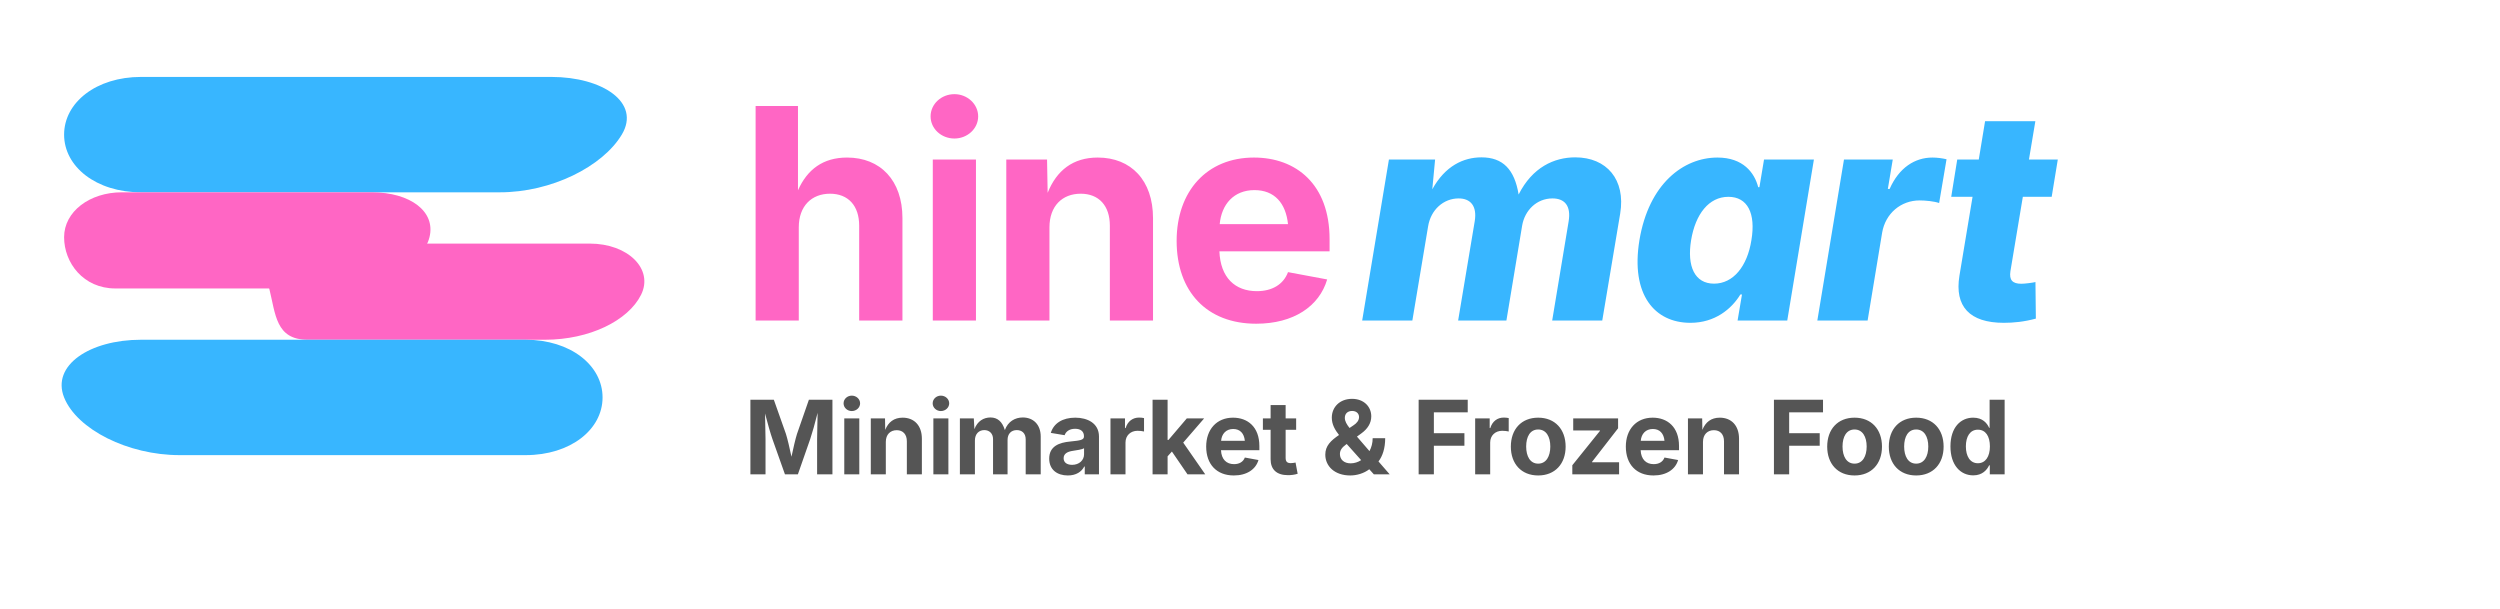
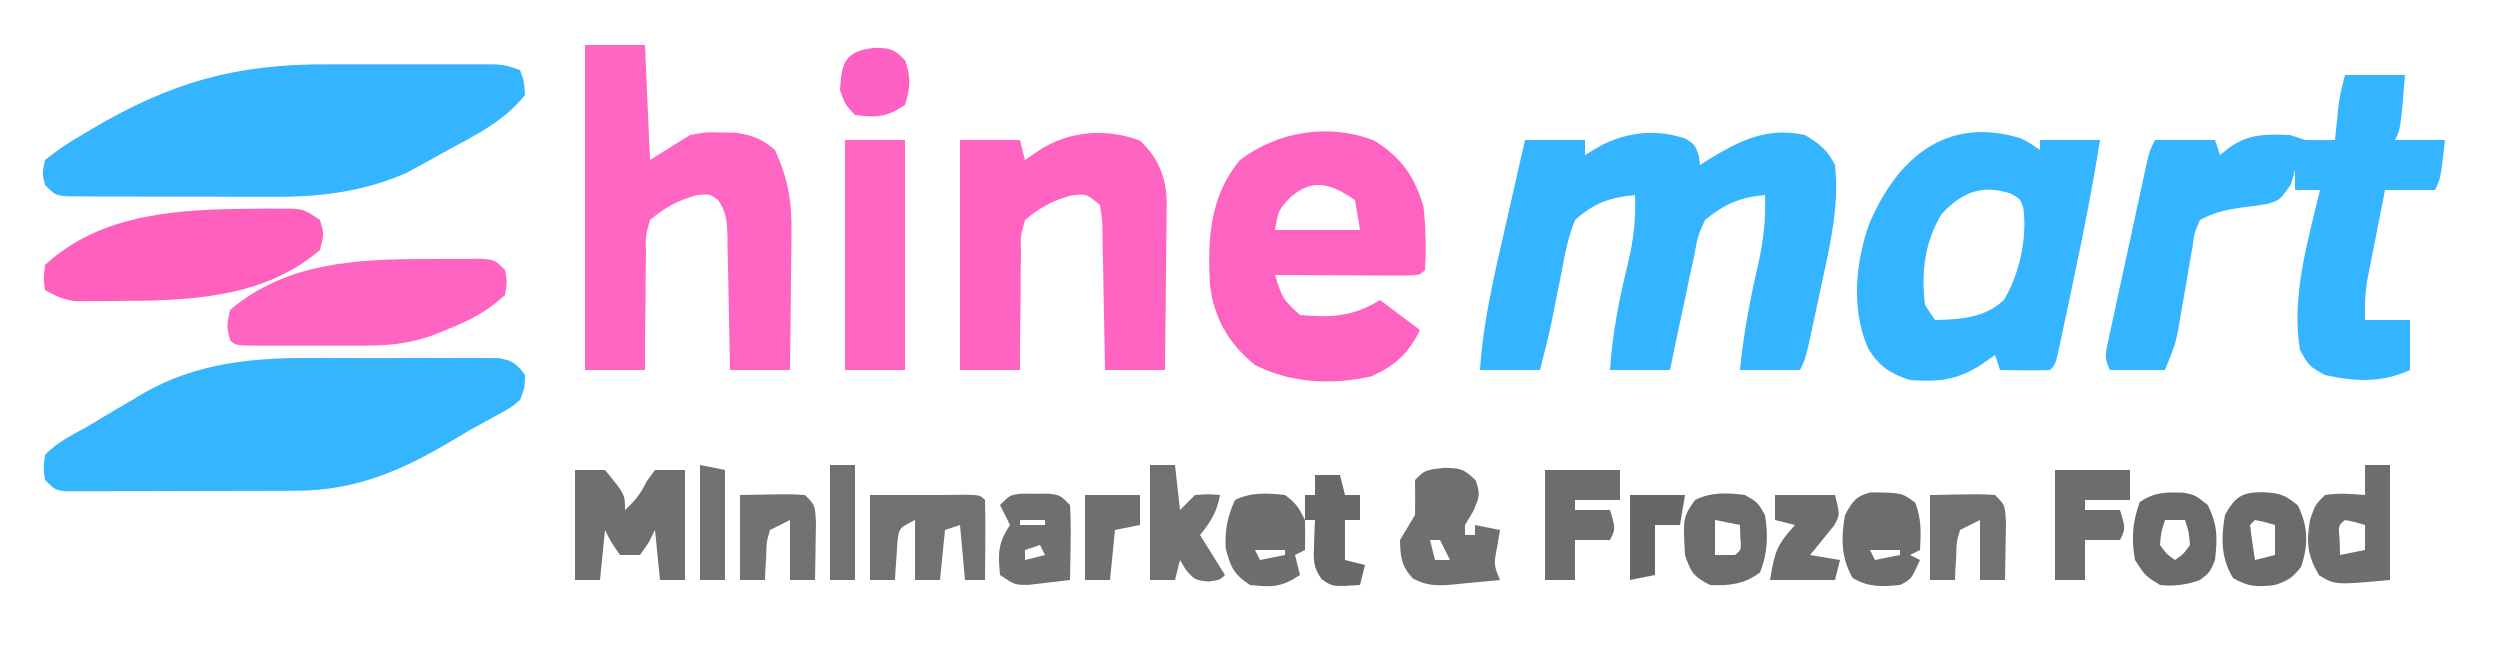
- <svg xmlns="http://www.w3.org/2000/svg" viewBox="0 0 390 95" fill="none">
-   <g transform="translate(10, 12)">
-     <path d="M 12 0 C 5 0 0 4 0 9 C 0 14 5 18 12 18 L 68 18 C 76 18 84 14 87 9 C 90 4 84 0 76 0 Z" fill="#38b6ff" />
-     <path d="M 0 25 C 0 21 4 18 9 18 L 48 18 C 54 18 58 21 57 25 C 56 29 50 33 44 33 L 8 33 C 3 33 0 29 0 25 Z" fill="#ff66c4" />
-     <path d="M 32 33 C 30 30 35 26 42 26 L 82 26 C 88 26 92 30 90 34 C 88 38 82 41 75 41 L 38 41 C 33 41 33 37 32 33 Z" fill="#ff66c4" />
-     <path d="M 12 41 C 4 41 -2 45 0 50 C 2 55 10 59 18 59 L 72 59 C 79 59 84 55 84 50 C 84 45 79 41 72 41 Z" fill="#38b6ff" />
-   </g>
-   <text x="115" y="50" font-family="'Plus Jakarta Sans', 'Inter', system-ui, sans-serif" font-weight="700" font-size="46" fill="#ff66c4" letter-spacing="-1">hine</text>
-   <text x="212" y="50" font-family="'Plus Jakarta Sans', 'Inter', system-ui, sans-serif" font-weight="800" font-style="italic" font-size="46" fill="#38b6ff" letter-spacing="-0.5">mart</text>
-   <text x="116" y="74" font-family="'Plus Jakarta Sans', 'Inter', system-ui, sans-serif" font-weight="700" font-size="16" fill="#555555" letter-spacing="-0.2">Minimarket &amp; Frozen Food</text>
+ <svg xmlns="http://www.w3.org/2000/svg" version="1.1" width="500" height="132">
+   <path d="M0 0 C1.766 1.227 1.766 1.227 2.516 3.352 C2.598 3.97 2.681 4.589 2.766 5.227 C3.444 4.793 4.122 4.36 4.82 3.914 C11.118 0.146 16.357 -2.375 23.766 -0.773 C26.7 1.023 28.238 2.171 29.766 5.227 C30.615 13.074 28.923 20.63 27.257 28.261 C26.823 30.249 26.404 32.239 25.986 34.23 C23.928 43.902 23.928 43.902 22.766 46.227 C18.806 46.227 14.846 46.227 10.766 46.227 C11.45 39.038 12.77 32.184 14.393 25.156 C15.449 20.389 15.969 16.11 15.766 11.227 C10.732 11.706 7.685 13.023 3.766 16.227 C2.318 19.459 2.318 19.459 1.648 23.18 C1.428 24.17 1.428 24.17 1.203 25.18 C0.743 27.275 0.316 29.375 -0.109 31.477 C-0.417 32.904 -0.727 34.331 -1.039 35.758 C-1.796 39.242 -2.523 42.732 -3.234 46.227 C-7.194 46.227 -11.154 46.227 -15.234 46.227 C-14.758 38.845 -13.366 31.902 -11.606 24.737 C-10.505 20.101 -10.039 15.992 -10.234 11.227 C-15.301 11.709 -18.405 12.832 -22.234 16.227 C-23.651 19.714 -24.309 23.283 -24.984 26.977 C-25.374 28.909 -25.765 30.841 -26.156 32.773 C-26.335 33.696 -26.513 34.618 -26.697 35.568 C-27.422 39.156 -28.311 42.685 -29.234 46.227 C-33.194 46.227 -37.154 46.227 -41.234 46.227 C-40.608 36.456 -38.347 27.117 -36.172 17.602 C-35.79 15.913 -35.41 14.224 -35.029 12.535 C-34.104 8.431 -33.171 4.328 -32.234 0.227 C-28.274 0.227 -24.314 0.227 -20.234 0.227 C-20.234 1.217 -20.234 2.207 -20.234 3.227 C-19.121 2.567 -18.007 1.907 -16.859 1.227 C-11.487 -1.469 -5.725 -1.982 0 0 Z " fill="#35B4FF" transform="translate(337.2344,27.77344)" />
+   <path d="M0 0 C1.151 -0.003 2.302 -0.006 3.488 -0.009 C5.892 -0.011 8.297 -0.005 10.702 0.007 C14.393 0.024 18.083 0.007 21.773 -0.012 C24.12 -0.01 26.466 -0.006 28.812 0 C29.916 -0.006 31.019 -0.012 32.155 -0.018 C33.683 -0.004 33.683 -0.004 35.243 0.01 C36.138 0.013 37.034 0.015 37.957 0.017 C40.702 0.475 41.622 1.164 43.242 3.398 C43.191 5.91 43.191 5.91 42.242 8.398 C40.449 9.918 40.449 9.918 38.055 11.211 C37.155 11.709 36.255 12.206 35.328 12.719 C33.801 13.55 33.801 13.55 32.242 14.398 C31.086 15.079 29.932 15.764 28.781 16.453 C18.718 22.443 9.55 26.495 -2.364 26.544 C-3.438 26.55 -4.513 26.556 -5.619 26.563 C-6.763 26.564 -7.907 26.565 -9.086 26.566 C-10.864 26.571 -10.864 26.571 -12.678 26.576 C-15.176 26.582 -17.674 26.584 -20.172 26.584 C-24.008 26.586 -27.844 26.604 -31.68 26.623 C-34.107 26.626 -36.534 26.628 -38.961 26.629 C-40.113 26.636 -41.265 26.643 -42.452 26.651 C-44.044 26.646 -44.044 26.646 -45.669 26.641 C-46.606 26.643 -47.542 26.644 -48.508 26.646 C-50.758 26.398 -50.758 26.398 -52.758 24.398 C-53.094 21.941 -53.094 21.941 -52.758 19.398 C-50.318 16.752 -46.857 15.183 -43.758 13.398 C-43.103 13.004 -42.449 12.61 -41.774 12.203 C-39.531 10.851 -37.272 9.528 -35.008 8.211 C-34.294 7.783 -33.581 7.355 -32.846 6.913 C-22.622 1.12 -11.572 -0.065 0 0 Z " fill="#36B5FF" transform="translate(61.75781,71.60156)" />
+   <path d="M0 0 C1.022 -0.001 2.044 -0.002 3.097 -0.003 C5.237 -0.004 7.377 -0.002 9.518 0.002 C12.8 0.008 16.083 0.002 19.365 -0.004 C21.452 -0.003 23.538 -0.002 25.625 0 C26.606 -0.002 27.587 -0.004 28.598 -0.006 C29.961 -0.001 29.961 -0.001 31.351 0.003 C32.549 0.005 32.549 0.005 33.77 0.006 C35.848 0.133 35.848 0.133 38.848 1.133 C39.66 3.32 39.66 3.32 39.848 6.133 C35.688 11.361 30.023 14.127 24.223 17.258 C23.288 17.782 22.354 18.307 21.391 18.848 C20.456 19.357 19.521 19.866 18.559 20.391 C17.726 20.846 16.894 21.301 16.037 21.77 C6.923 25.665 -1.561 26.574 -11.406 26.496 C-12.629 26.497 -13.852 26.497 -15.111 26.498 C-17.674 26.495 -20.236 26.486 -22.798 26.469 C-26.735 26.445 -30.671 26.448 -34.607 26.455 C-37.103 26.45 -39.598 26.442 -42.094 26.434 C-43.274 26.435 -44.454 26.435 -45.67 26.436 C-47.298 26.422 -47.298 26.422 -48.959 26.407 C-49.916 26.403 -50.874 26.398 -51.86 26.394 C-54.152 26.133 -54.152 26.133 -56.152 24.133 C-56.73 21.816 -56.73 21.816 -56.152 19.133 C-53.739 17.201 -51.556 15.72 -48.902 14.195 C-48.177 13.762 -47.451 13.329 -46.703 12.883 C-31.003 3.624 -18.136 -0.038 0 0 Z " fill="#35B4FF" transform="translate(65.15234,12.86719)" />
+   <path d="M0 0 C3.96 0 7.92 0 12 0 C11.125 10.75 11.125 10.75 10 13 C13.3 13 16.6 13 20 13 C19.125 20.75 19.125 20.75 18 23 C14.7 23 11.4 23 8 23 C7.328 26.395 6.662 29.791 6 33.188 C5.809 34.147 5.618 35.107 5.422 36.096 C5.241 37.027 5.061 37.958 4.875 38.918 C4.707 39.772 4.54 40.625 4.367 41.505 C3.994 44.04 3.936 46.441 4 49 C6.97 49 9.94 49 13 49 C13 52.3 13 55.6 13 59 C7.323 61.609 1.98 61.336 -4 60 C-7.188 58.25 -7.188 58.25 -9 55 C-10.795 44.327 -7.443 33.328 -5 23 C-6.65 23 -8.3 23 -10 23 C-10 21.68 -10 20.36 -10 19 C-10.268 19.949 -10.536 20.898 -10.812 21.875 C-13 25 -13 25 -15.473 25.773 C-17.379 26.086 -19.292 26.356 -21.211 26.578 C-24.206 27.031 -26.333 27.549 -29 29 C-30.116 31.486 -30.116 31.486 -30.512 34.488 C-30.712 35.587 -30.913 36.686 -31.119 37.818 C-31.307 38.971 -31.494 40.124 -31.688 41.312 C-32.083 43.58 -32.483 45.847 -32.887 48.113 C-33.054 49.122 -33.221 50.13 -33.393 51.169 C-34 54 -34 54 -36 59 C-39.63 59 -43.26 59 -47 59 C-48.249 56.501 -47.886 55.645 -47.303 52.949 C-47.126 52.115 -46.949 51.281 -46.767 50.421 C-46.568 49.519 -46.369 48.617 -46.164 47.688 C-45.965 46.763 -45.766 45.838 -45.562 44.885 C-45.139 42.928 -44.714 40.971 -44.285 39.015 C-43.628 36.014 -42.981 33.011 -42.336 30.008 C-41.925 28.109 -41.514 26.211 -41.102 24.312 C-40.907 23.41 -40.712 22.508 -40.511 21.579 C-40.328 20.745 -40.144 19.91 -39.956 19.051 C-39.795 18.315 -39.634 17.579 -39.469 16.822 C-39 15 -39 15 -38 13 C-34.04 13 -30.08 13 -26 13 C-25.67 13.99 -25.34 14.98 -25 16 C-24.402 15.526 -23.804 15.051 -23.188 14.562 C-19.197 11.712 -15.777 11.829 -11 12 C-10.01 12.33 -9.02 12.66 -8 13 C-6 13.039 -4 13.044 -2 13 C-1.909 12.095 -1.909 12.095 -1.816 11.172 C-1.733 10.373 -1.649 9.573 -1.562 8.75 C-1.481 7.961 -1.4 7.172 -1.316 6.359 C-1 4 -1 4 0 0 Z " fill="#35B4FF" transform="translate(469,15)" />
+   <path d="M0 0 C3.96 0 7.92 0 12 0 C12.33 7.59 12.66 15.18 13 23 C15.64 21.35 18.28 19.7 21 18 C24.23 17.406 24.23 17.406 27.188 17.5 C28.171 17.51 29.155 17.521 30.168 17.531 C33.597 18.099 35.334 18.742 38 21 C40.617 26.763 41.423 31.379 41.293 37.656 C41.289 38.444 41.284 39.232 41.28 40.043 C41.263 42.529 41.226 45.014 41.188 47.5 C41.172 49.198 41.159 50.896 41.146 52.594 C41.114 56.729 41.062 60.865 41 65 C37.04 65 33.08 65 29 65 C28.985 64.046 28.971 63.093 28.956 62.11 C28.898 58.571 28.821 55.032 28.738 51.493 C28.704 49.961 28.676 48.43 28.654 46.898 C28.62 44.696 28.568 42.495 28.512 40.293 C28.505 39.608 28.499 38.924 28.492 38.219 C28.404 35.364 28.292 33.422 26.644 31.04 C24.928 29.742 24.928 29.742 22.188 30.062 C18.401 31.176 16.039 32.467 13 35 C12.085 38.265 12.085 38.265 12.195 41.953 C12.182 42.613 12.168 43.274 12.154 43.954 C12.117 46.053 12.12 48.15 12.125 50.25 C12.107 51.677 12.086 53.104 12.062 54.531 C12.011 58.021 11.996 61.51 12 65 C8.04 65 4.08 65 0 65 C0 43.55 0 22.1 0 0 Z " fill="#FF65C3" transform="translate(117,9)" />
+   <path d="M0 0 C1.621 0.828 1.621 0.828 3.809 2.328 C3.809 1.668 3.809 1.008 3.809 0.328 C7.769 0.328 11.729 0.328 15.809 0.328 C14.381 9.376 12.63 18.322 10.722 27.278 C10.239 29.549 9.763 31.822 9.287 34.096 C8.981 35.542 8.674 36.988 8.367 38.434 C8.226 39.113 8.084 39.792 7.938 40.491 C6.923 45.213 6.923 45.213 5.809 46.328 C4.123 46.4 2.434 46.412 0.746 46.391 C-0.173 46.382 -1.092 46.373 -2.039 46.363 C-2.749 46.352 -3.46 46.34 -4.191 46.328 C-4.521 45.338 -4.851 44.348 -5.191 43.328 C-6.099 43.968 -7.006 44.607 -7.941 45.266 C-12.836 48.372 -16.376 48.729 -22.191 48.328 C-26.175 47.078 -28.418 45.536 -30.566 42.016 C-33.959 34.26 -33.136 25.165 -30.441 17.328 C-24.866 4.059 -15.058 -4.617 0 0 Z M-15.879 15.141 C-19.305 20.85 -19.957 26.783 -19.191 33.328 C-18.531 34.318 -17.871 35.308 -17.191 36.328 C-12.138 36.205 -7.288 35.968 -3.414 32.32 C-0.329 27.294 1.29 19.822 0.484 13.973 C-0.087 12.169 -0.087 12.169 -1.941 11.078 C-7.756 9.14 -11.751 10.707 -15.879 15.141 Z " fill="#35B4FF" transform="translate(404.1914,27.67188)" />
+   <path d="M0 0 C5.417 3.424 7.93 6.987 9.805 13.121 C10.286 17.354 10.385 21.618 10.117 25.871 C9.117 26.871 9.117 26.871 6.342 26.985 C5.132 26.979 3.922 26.974 2.676 26.969 C1.371 26.966 0.065 26.962 -1.279 26.959 C-2.668 26.951 -4.057 26.942 -5.445 26.934 C-6.838 26.929 -8.23 26.924 -9.623 26.92 C-13.043 26.908 -16.463 26.892 -19.883 26.871 C-18.357 31.682 -18.357 31.682 -14.883 34.871 C-8.819 35.438 -4.162 35.205 1.117 31.871 C3.757 33.851 6.397 35.831 9.117 37.871 C6.704 42.698 4.337 44.814 -0.508 47.121 C-8.47 48.89 -16.518 48.583 -23.883 44.871 C-29.066 40.702 -32.129 35.506 -32.883 28.871 C-33.396 19.764 -32.955 11.124 -26.883 3.871 C-19.274 -1.875 -9.053 -3.545 0 0 Z M-16.57 11.121 C-19.18 13.816 -19.18 13.816 -19.883 17.871 C-14.273 17.871 -8.663 17.871 -2.883 17.871 C-3.213 15.891 -3.543 13.911 -3.883 11.871 C-8.449 8.827 -12.043 7.331 -16.57 11.121 Z " fill="#FF63C2" transform="translate(274.8828,28.12891)" />
+   <path d="M0 0 C3.629 3.403 5.158 7.125 5.341 12.044 C5.34 13.621 5.323 15.197 5.293 16.773 C5.289 17.608 5.284 18.443 5.28 19.304 C5.263 21.953 5.226 24.601 5.188 27.25 C5.172 29.053 5.159 30.857 5.146 32.66 C5.114 37.065 5.062 41.47 5 45.875 C1.04 45.875 -2.92 45.875 -7 45.875 C-7.015 44.886 -7.029 43.897 -7.044 42.877 C-7.102 39.213 -7.179 35.55 -7.262 31.886 C-7.296 30.299 -7.324 28.712 -7.346 27.125 C-7.38 24.846 -7.432 22.568 -7.488 20.289 C-7.495 19.578 -7.501 18.866 -7.508 18.133 C-7.54 15.915 -7.54 15.915 -8 12.875 C-10.79 10.588 -10.79 10.588 -13.812 11 C-17.639 12.05 -19.948 13.328 -23 15.875 C-23.915 19.14 -23.915 19.14 -23.805 22.828 C-23.825 23.818 -23.825 23.818 -23.846 24.829 C-23.883 26.928 -23.88 29.025 -23.875 31.125 C-23.893 32.552 -23.914 33.979 -23.938 35.406 C-23.989 38.896 -24.004 42.385 -24 45.875 C-27.96 45.875 -31.92 45.875 -36 45.875 C-36 30.695 -36 15.515 -36 -0.125 C-32.04 -0.125 -28.08 -0.125 -24 -0.125 C-23.67 1.195 -23.34 2.515 -23 3.875 C-22.072 3.236 -21.144 2.596 -20.188 1.938 C-14.142 -1.974 -6.771 -2.539 0 0 Z " fill="#FF64C3" transform="translate(228,28.125)" />
+   <path d="M0 0 C0.973 -0.009 1.946 -0.019 2.949 -0.029 C3.865 -0.024 4.782 -0.02 5.727 -0.016 C6.55 -0.013 7.373 -0.011 8.221 -0.009 C10.375 0.25 10.375 0.25 13.375 2.25 C14.188 5 14.188 5 13.375 8.25 C2.004 18.02 -13.29 18.427 -27.5 18.438 C-28.423 18.45 -29.346 18.462 -30.297 18.475 C-31.186 18.477 -32.076 18.478 -32.992 18.48 C-34.185 18.487 -34.185 18.487 -35.402 18.493 C-37.864 18.224 -39.492 17.479 -41.625 16.25 C-41.938 14 -41.938 14 -41.625 11.25 C-30.26 0.762 -14.633 0.11 0 0 Z " fill="#FF5FBD" transform="translate(50.625,41.75)" />
+   <path d="M0 0 C1.292 -0.012 2.583 -0.024 3.914 -0.037 C5.759 -0.04 5.759 -0.04 7.641 -0.043 C8.765 -0.047 9.889 -0.051 11.048 -0.055 C13.75 0.188 13.75 0.188 15.75 2.188 C16.188 4.562 16.188 4.562 15.75 7.188 C12.358 10.339 8.964 12.161 4.688 13.875 C3.665 14.291 2.643 14.708 1.59 15.137 C-3.318 16.953 -7.6 17.335 -12.824 17.32 C-13.549 17.321 -14.273 17.322 -15.019 17.323 C-16.545 17.324 -18.07 17.322 -19.596 17.318 C-21.94 17.312 -24.283 17.318 -26.627 17.324 C-28.109 17.324 -29.592 17.322 -31.074 17.32 C-32.13 17.323 -32.13 17.323 -33.208 17.326 C-38.135 17.302 -38.135 17.302 -39.25 16.188 C-39.938 13.5 -39.938 13.5 -39.25 10.188 C-28.023 0.656 -13.989 0.007 0 0 Z " fill="#FF64C3" transform="translate(85.25,51.8125)" />
+   <path d="M0 0 C3.96 0 7.92 0 12 0 C12 15.18 12 30.36 12 46 C8.04 46 4.08 46 0 46 C0 30.82 0 15.64 0 0 Z " fill="#FF65C3" transform="translate(169,28)" />
+   <path d="M0 0 C1.98 0 3.96 0 6 0 C10 4.842 10 4.842 10 8 C12.018 6.174 13.099 4.796 14.312 2.312 C14.869 1.549 15.426 0.786 16 0 C17.98 0 19.96 0 22 0 C22 7.26 22 14.52 22 22 C20.35 22 18.7 22 17 22 C16.505 17.05 16.505 17.05 16 12 C15.381 13.238 15.381 13.238 14.75 14.5 C13.884 15.738 13.884 15.738 13 17 C11.68 17 10.36 17 9 17 C7.25 14.5 7.25 14.5 6 12 C5.67 15.3 5.34 18.6 5 22 C3.35 22 1.7 22 0 22 C0 14.74 0 7.48 0 0 Z " fill="#6F6F6F" transform="translate(115,94)" />
+   <path d="M0 0 C3.263 0.089 3.799 0.181 6.25 2.562 C7.062 5.438 7.062 5.438 5.75 8.625 C4.915 10.017 4.915 10.017 4.062 11.438 C4.062 12.098 4.062 12.758 4.062 13.438 C4.723 13.438 5.383 13.438 6.062 13.438 C6.062 12.777 6.062 12.117 6.062 11.438 C8.537 11.932 8.537 11.932 11.062 12.438 C10.877 13.531 10.691 14.624 10.5 15.75 C9.805 19.374 9.805 19.374 11.062 22.438 C8.646 22.687 6.232 22.913 3.812 23.125 C3.131 23.198 2.449 23.271 1.746 23.346 C-1.434 23.608 -3.518 23.662 -6.363 22.137 C-8.674 19.643 -8.87 17.8 -8.938 14.438 C-7.95 12.763 -6.949 11.097 -5.938 9.438 C-5.898 7.105 -5.893 4.77 -5.938 2.438 C-3.938 0.438 -3.938 0.438 0 0 Z M-2.938 14.438 C-2.607 15.758 -2.277 17.078 -1.938 18.438 C-0.948 18.438 0.043 18.438 1.062 18.438 C0.403 17.117 -0.258 15.797 -0.938 14.438 C-1.597 14.438 -2.257 14.438 -2.938 14.438 Z " fill="#6F6F6F" transform="translate(288.9375,93.5625)" />
+   <path d="M0 0 C5 0 10 0 15 0 C16.763 -0.031 16.763 -0.031 18.562 -0.062 C22 0 22 0 23 1 C23.073 3.697 23.092 6.367 23.062 9.062 C23.058 9.821 23.053 10.58 23.049 11.361 C23.037 13.241 23.019 15.12 23 17 C21.68 17 20.36 17 19 17 C18.67 13.37 18.34 9.74 18 6 C17.01 6.33 16.02 6.66 15 7 C14.67 10.3 14.34 13.6 14 17 C12.35 17 10.7 17 9 17 C9 13.04 9 9.08 9 5 C5.788 6.638 5.788 6.638 5.488 9.383 C5.43 10.288 5.372 11.193 5.312 12.125 C5.247 13.035 5.181 13.945 5.113 14.883 C5.076 15.581 5.039 16.28 5 17 C3.35 17 1.7 17 0 17 C0 11.39 0 5.78 0 0 Z " fill="#717171" transform="translate(174,99)" />
+   <path d="M0 0 C1.65 0 3.3 0 5 0 C5 7.59 5 15.18 5 23 C-6 24 -6 24 -9.188 22.062 C-11.51 18.139 -11.788 15.441 -11 11 C-10 8 -10 8 -8 6 C-5.204 5.575 -2.855 5.766 0 6 C0 4.02 0 2.04 0 0 Z M-4 11 C-5.356 12.125 -5.356 12.125 -5.062 15.062 C-5.042 16.032 -5.021 17.001 -5 18 C-3.35 17.67 -1.7 17.34 0 17 C0 15.35 0 13.7 0 12 C-1.946 11.409 -1.946 11.409 -4 11 Z " fill="#6E6E6E" transform="translate(473,93)" />
+   <path d="M0 0 C4.95 0 9.9 0 15 0 C15 1.98 15 3.96 15 6 C12.03 6 9.06 6 6 6 C6 6.66 6 7.32 6 8 C8.31 8 10.62 8 13 8 C14.125 11.75 14.125 11.75 13 14 C10.69 14 8.38 14 6 14 C6 16.64 6 19.28 6 22 C4.02 22 2.04 22 0 22 C0 14.74 0 7.48 0 0 Z " fill="#6D6D6D" transform="translate(411,94)" />
+   <path d="M0 0 C4.95 0 9.9 0 15 0 C15 1.98 15 3.96 15 6 C12.03 6 9.06 6 6 6 C6 6.66 6 7.32 6 8 C8.31 8 10.62 8 13 8 C14.125 11.75 14.125 11.75 13 14 C10.69 14 8.38 14 6 14 C6 16.64 6 19.28 6 22 C4.02 22 2.04 22 0 22 C0 14.74 0 7.48 0 0 Z " fill="#6D6D6D" transform="translate(309,94)" />
+   <path d="M0 0 C6.253 0.083 6.253 0.083 8.906 2.094 C10.15 5.327 10.042 8.1 9.844 11.531 C8.854 12.026 8.854 12.026 7.844 12.531 C8.504 12.861 9.164 13.191 9.844 13.531 C8.094 17.406 8.094 17.406 5.844 18.531 C2.117 18.876 -0.296 19.017 -3.594 17.156 C-5.966 13.17 -5.961 9.058 -5.156 4.531 C-3.7 1.865 -2.986 0.736 0 0 Z M-0.156 11.531 C0.174 12.191 0.504 12.851 0.844 13.531 C2.494 13.201 4.144 12.871 5.844 12.531 C5.844 12.201 5.844 11.871 5.844 11.531 C3.864 11.531 1.884 11.531 -0.156 11.531 Z " fill="#6D6D6D" transform="translate(374.1562,98.46875)" />
+   <path d="M0 0 C2.175 1.543 2.818 2.637 4 5 C4.04 7 4.043 9 4 11 C3.01 11.495 3.01 11.495 2 12 C2.33 13.32 2.66 14.64 3 16 C-0.721 18.48 -2.598 18.463 -7 18 C-10.266 15.851 -10.892 14.416 -11.875 10.625 C-12.005 6.843 -11.553 4.433 -10 1 C-6.825 -0.588 -3.458 -0.411 0 0 Z M-6 5 C-2 6 -2 6 -2 6 Z M-6 11 C-5.67 11.66 -5.34 12.32 -5 13 C-3.35 12.67 -1.7 12.34 0 12 C0 11.67 0 11.34 0 11 C-1.98 11 -3.96 11 -6 11 Z " fill="#6E6E6E" transform="translate(257,99)" />
+   <path d="M0 0 C1.33 0.008 1.33 0.008 2.688 0.016 C3.574 0.01 4.461 0.005 5.375 0 C7.688 0.266 7.688 0.266 9.688 2.266 C9.832 4.846 9.874 7.315 9.812 9.891 C9.803 10.597 9.794 11.303 9.785 12.031 C9.762 13.776 9.726 15.521 9.688 17.266 C7.918 17.488 6.147 17.693 4.375 17.891 C3.389 18.007 2.403 18.123 1.387 18.242 C-1.312 18.266 -1.312 18.266 -4.312 16.266 C-4.708 11.92 -4.766 9.946 -2.312 6.266 C-2.973 4.946 -3.632 3.626 -4.312 2.266 C-2.312 0.266 -2.312 0.266 0 0 Z M-0.312 5.266 C-0.312 5.596 -0.312 5.926 -0.312 6.266 C1.337 6.266 2.987 6.266 4.688 6.266 C4.688 5.936 4.688 5.606 4.688 5.266 C3.038 5.266 1.387 5.266 -0.312 5.266 Z M3.688 10.266 C2.697 10.596 1.708 10.926 0.688 11.266 C0.688 11.926 0.688 12.586 0.688 13.266 C2.007 12.936 3.328 12.606 4.688 12.266 C4.357 11.606 4.027 10.946 3.688 10.266 Z " fill="#6F6F6F" transform="translate(204.3125,98.73438)" />
+   <path d="M0 0 C1.65 0 3.3 0 5 0 C5.33 2.97 5.66 5.94 6 9 C6.99 8.01 7.98 7.02 9 6 C11.688 5.812 11.688 5.812 14 6 C13.401 9.356 12.154 11.378 10 14 C11.65 16.64 13.3 19.28 15 22 C14 23 14 23 11.625 23.312 C9 23 9 23 7.188 21 C6.6 20.01 6.6 20.01 6 19 C5.67 20.32 5.34 21.64 5 23 C3.35 23 1.7 23 0 23 C0 15.41 0 7.82 0 0 Z " fill="#717171" transform="translate(230,93)" />
+   <path d="M0 0 C3.447 0.168 4.342 0.385 7.125 2.625 C9.207 6.88 9.272 10.376 7.812 14.875 C6.215 17.031 5.113 17.712 2.562 18.562 C-0.925 18.998 -2.754 18.958 -5.812 17.188 C-8.27 13.218 -8.247 9.114 -7.438 4.562 C-5.471 0.981 -4.082 -0.007 0 0 Z M-1.438 5.562 C-1.768 5.893 -2.098 6.223 -2.438 6.562 C-2.15 8.902 -1.818 11.236 -1.438 13.562 C-0.117 13.232 1.202 12.902 2.562 12.562 C2.562 10.582 2.562 8.602 2.562 6.562 C0.616 5.972 0.616 5.972 -1.438 5.562 Z " fill="#6B6B6B" transform="translate(452.4375,98.4375)" />
+   <path d="M0 0 C2.164 0.441 2.164 0.441 4.727 2.441 C6.698 6.556 6.67 8.891 6.164 13.441 C5.164 15.879 5.164 15.879 3.164 17.441 C0.425 18.402 -1.944 18.751 -4.836 18.441 C-7.836 16.566 -7.836 16.566 -9.836 13.441 C-10.595 9.331 -10.332 5.798 -8.898 1.879 C-5.967 -0.164 -3.519 -0.178 0 0 Z M-3.836 5.441 C-4.605 7.787 -4.605 7.787 -4.836 10.441 C-3.502 12.277 -3.502 12.277 -1.836 13.441 C-0.17 12.277 -0.17 12.277 1.164 10.441 C0.934 7.787 0.934 7.787 0.164 5.441 C-1.156 5.441 -2.476 5.441 -3.836 5.441 Z " fill="#6A6A6A" transform="translate(436.8359,98.55859)" />
+   <path d="M0 0 C2.5 1.438 2.5 1.438 4 4 C4.652 8.082 4.54 11.65 3 15.5 C-0.078 17.809 -3.195 18.207 -7 18 C-10.267 16.325 -10.828 15.517 -12 12 C-12.41 4.481 -12.41 4.481 -10 1 C-6.789 -0.606 -3.483 -0.468 0 0 Z M-6 5 C-6 7.31 -6 9.62 -6 12 C-4.68 12 -3.36 12 -2 12 C-0.704 10.934 -0.704 10.934 -0.938 8.438 C-0.958 7.633 -0.979 6.829 -1 6 C-2.65 5.67 -4.3 5.34 -6 5 Z " fill="#6C6C6C" transform="translate(349,99)" />
+   <path d="M0 0 C9.961 -0.195 9.961 -0.195 13 0 C15 2 15 2 15.195 5.477 C15.182 6.86 15.158 8.242 15.125 9.625 C15.116 10.331 15.107 11.038 15.098 11.766 C15.074 13.511 15.038 15.255 15 17 C13.35 17 11.7 17 10 17 C10 13.04 10 9.08 10 5 C8.02 5.99 8.02 5.99 6 7 C5.298 9.417 5.298 9.417 5.25 12.125 C5.193 13.035 5.137 13.945 5.078 14.883 C5.052 15.581 5.027 16.28 5 17 C3.35 17 1.7 17 0 17 C0 11.39 0 5.78 0 0 Z " fill="#717171" transform="translate(386,99)" />
+   <path d="M0 0 C9.961 -0.195 9.961 -0.195 13 0 C15 2 15 2 15.195 5.477 C15.182 6.86 15.158 8.242 15.125 9.625 C15.116 10.331 15.107 11.038 15.098 11.766 C15.074 13.511 15.038 15.255 15 17 C13.35 17 11.7 17 10 17 C10 13.04 10 9.08 10 5 C8.02 5.99 8.02 5.99 6 7 C5.298 9.417 5.298 9.417 5.25 12.125 C5.193 13.035 5.137 13.945 5.078 14.883 C5.052 15.581 5.027 16.28 5 17 C3.35 17 1.7 17 0 17 C0 11.39 0 5.78 0 0 Z " fill="#727272" transform="translate(148,99)" />
+   <path d="M0 0 C3.96 0 7.92 0 12 0 C13 4 13 4 11.785 6.141 C11.217 6.837 10.648 7.533 10.062 8.25 C9.497 8.956 8.931 9.663 8.348 10.391 C7.903 10.922 7.458 11.453 7 12 C9.97 12.495 9.97 12.495 13 13 C12.67 14.32 12.34 15.64 12 17 C7.71 17 3.42 17 -1 17 C-0.05 11.299 0.372 9.979 4 6 C2.68 5.67 1.36 5.34 0 5 C0 3.35 0 1.7 0 0 Z " fill="#6D6D6D" transform="translate(355,99)" />
+   <path d="M0 0 C1.65 0 3.3 0 5 0 C5.33 1.32 5.66 2.64 6 4 C6.99 4 7.98 4 9 4 C9 5.65 9 7.3 9 9 C8.01 9 7.02 9 6 9 C6 11.64 6 14.28 6 17 C7.32 17.33 8.64 17.66 10 18 C9.67 19.32 9.34 20.64 9 22 C3.519 22.365 3.519 22.365 1.312 20.812 C-0.453 18.374 -0.303 16.79 -0.188 13.812 C-0.16 12.911 -0.133 12.01 -0.105 11.082 C-0.071 10.395 -0.036 9.708 0 9 C-0.66 9 -1.32 9 -2 9 C-2 7.35 -2 5.7 -2 4 C-1.34 4 -0.68 4 0 4 C0 2.68 0 1.36 0 0 Z " fill="#696969" transform="translate(263,95)" />
+   <path d="M0 0 C3.241 0.088 3.767 0.133 6.125 2.562 C7.254 6.026 7.141 7.971 6.062 11.438 C2.348 13.914 0.453 13.986 -3.938 13.438 C-5.938 11.312 -5.938 11.312 -6.938 8.438 C-6.605 2.784 -5.925 0.658 0 0 Z " fill="#FF60C4" transform="translate(174.9375,9.5625)" />
+   <path d="M0 0 C3.63 0 7.26 0 11 0 C11 1.98 11 3.96 11 6 C9.35 6.33 7.7 6.66 6 7 C5.67 10.3 5.34 13.6 5 17 C3.35 17 1.7 17 0 17 C0 11.39 0 5.78 0 0 Z " fill="#707070" transform="translate(217,99)" />
+   <path d="M0 0 C3.63 0 7.26 0 11 0 C10.67 1.98 10.34 3.96 10 6 C8.35 6 6.7 6 5 6 C5 9.3 5 12.6 5 16 C3.35 16.33 1.7 16.66 0 17 C0 11.39 0 5.78 0 0 Z " fill="#676767" transform="translate(326,99)" />
+   <path d="M0 0 C1.65 0 3.3 0 5 0 C5 7.59 5 15.18 5 23 C3.35 23 1.7 23 0 23 C0 15.41 0 7.82 0 0 Z " fill="#717171" transform="translate(166,93)" />
+   <path d="M0 0 C2.475 0.495 2.475 0.495 5 1 C5 8.26 5 15.52 5 23 C3.35 23 1.7 23 0 23 C0 15.41 0 7.82 0 0 Z " fill="#717171" transform="translate(140,93)" />
</svg>
